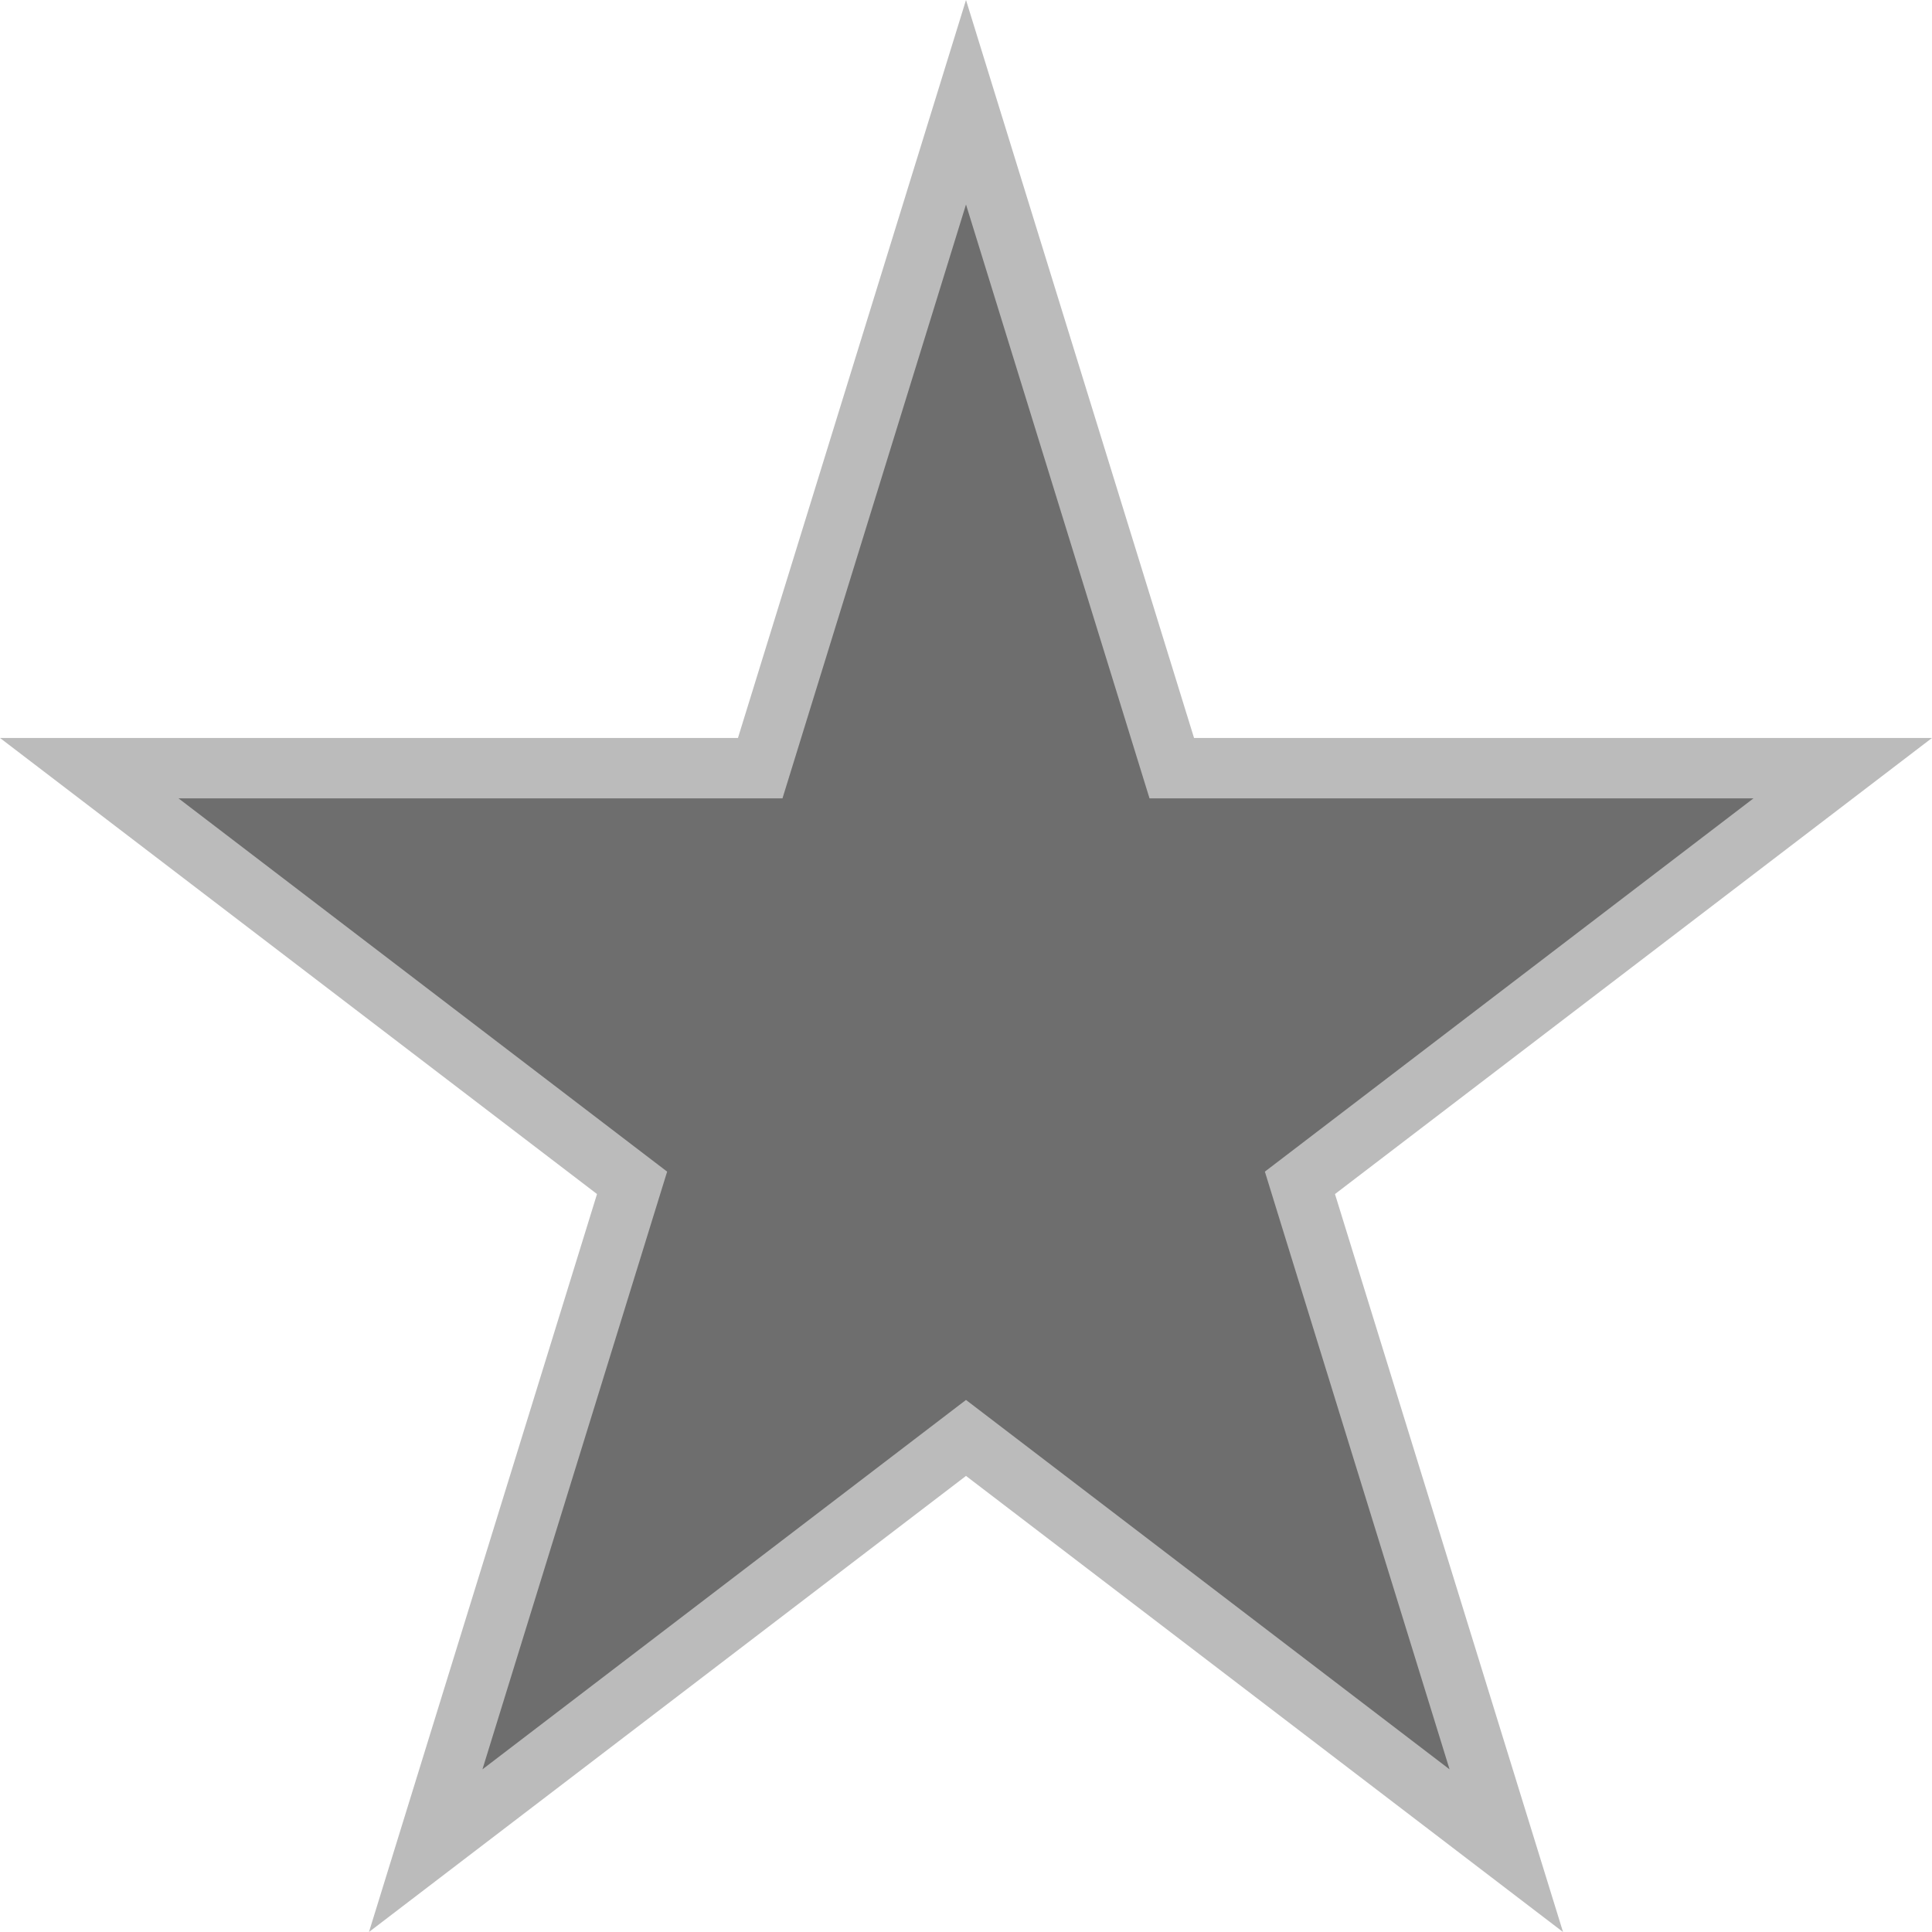
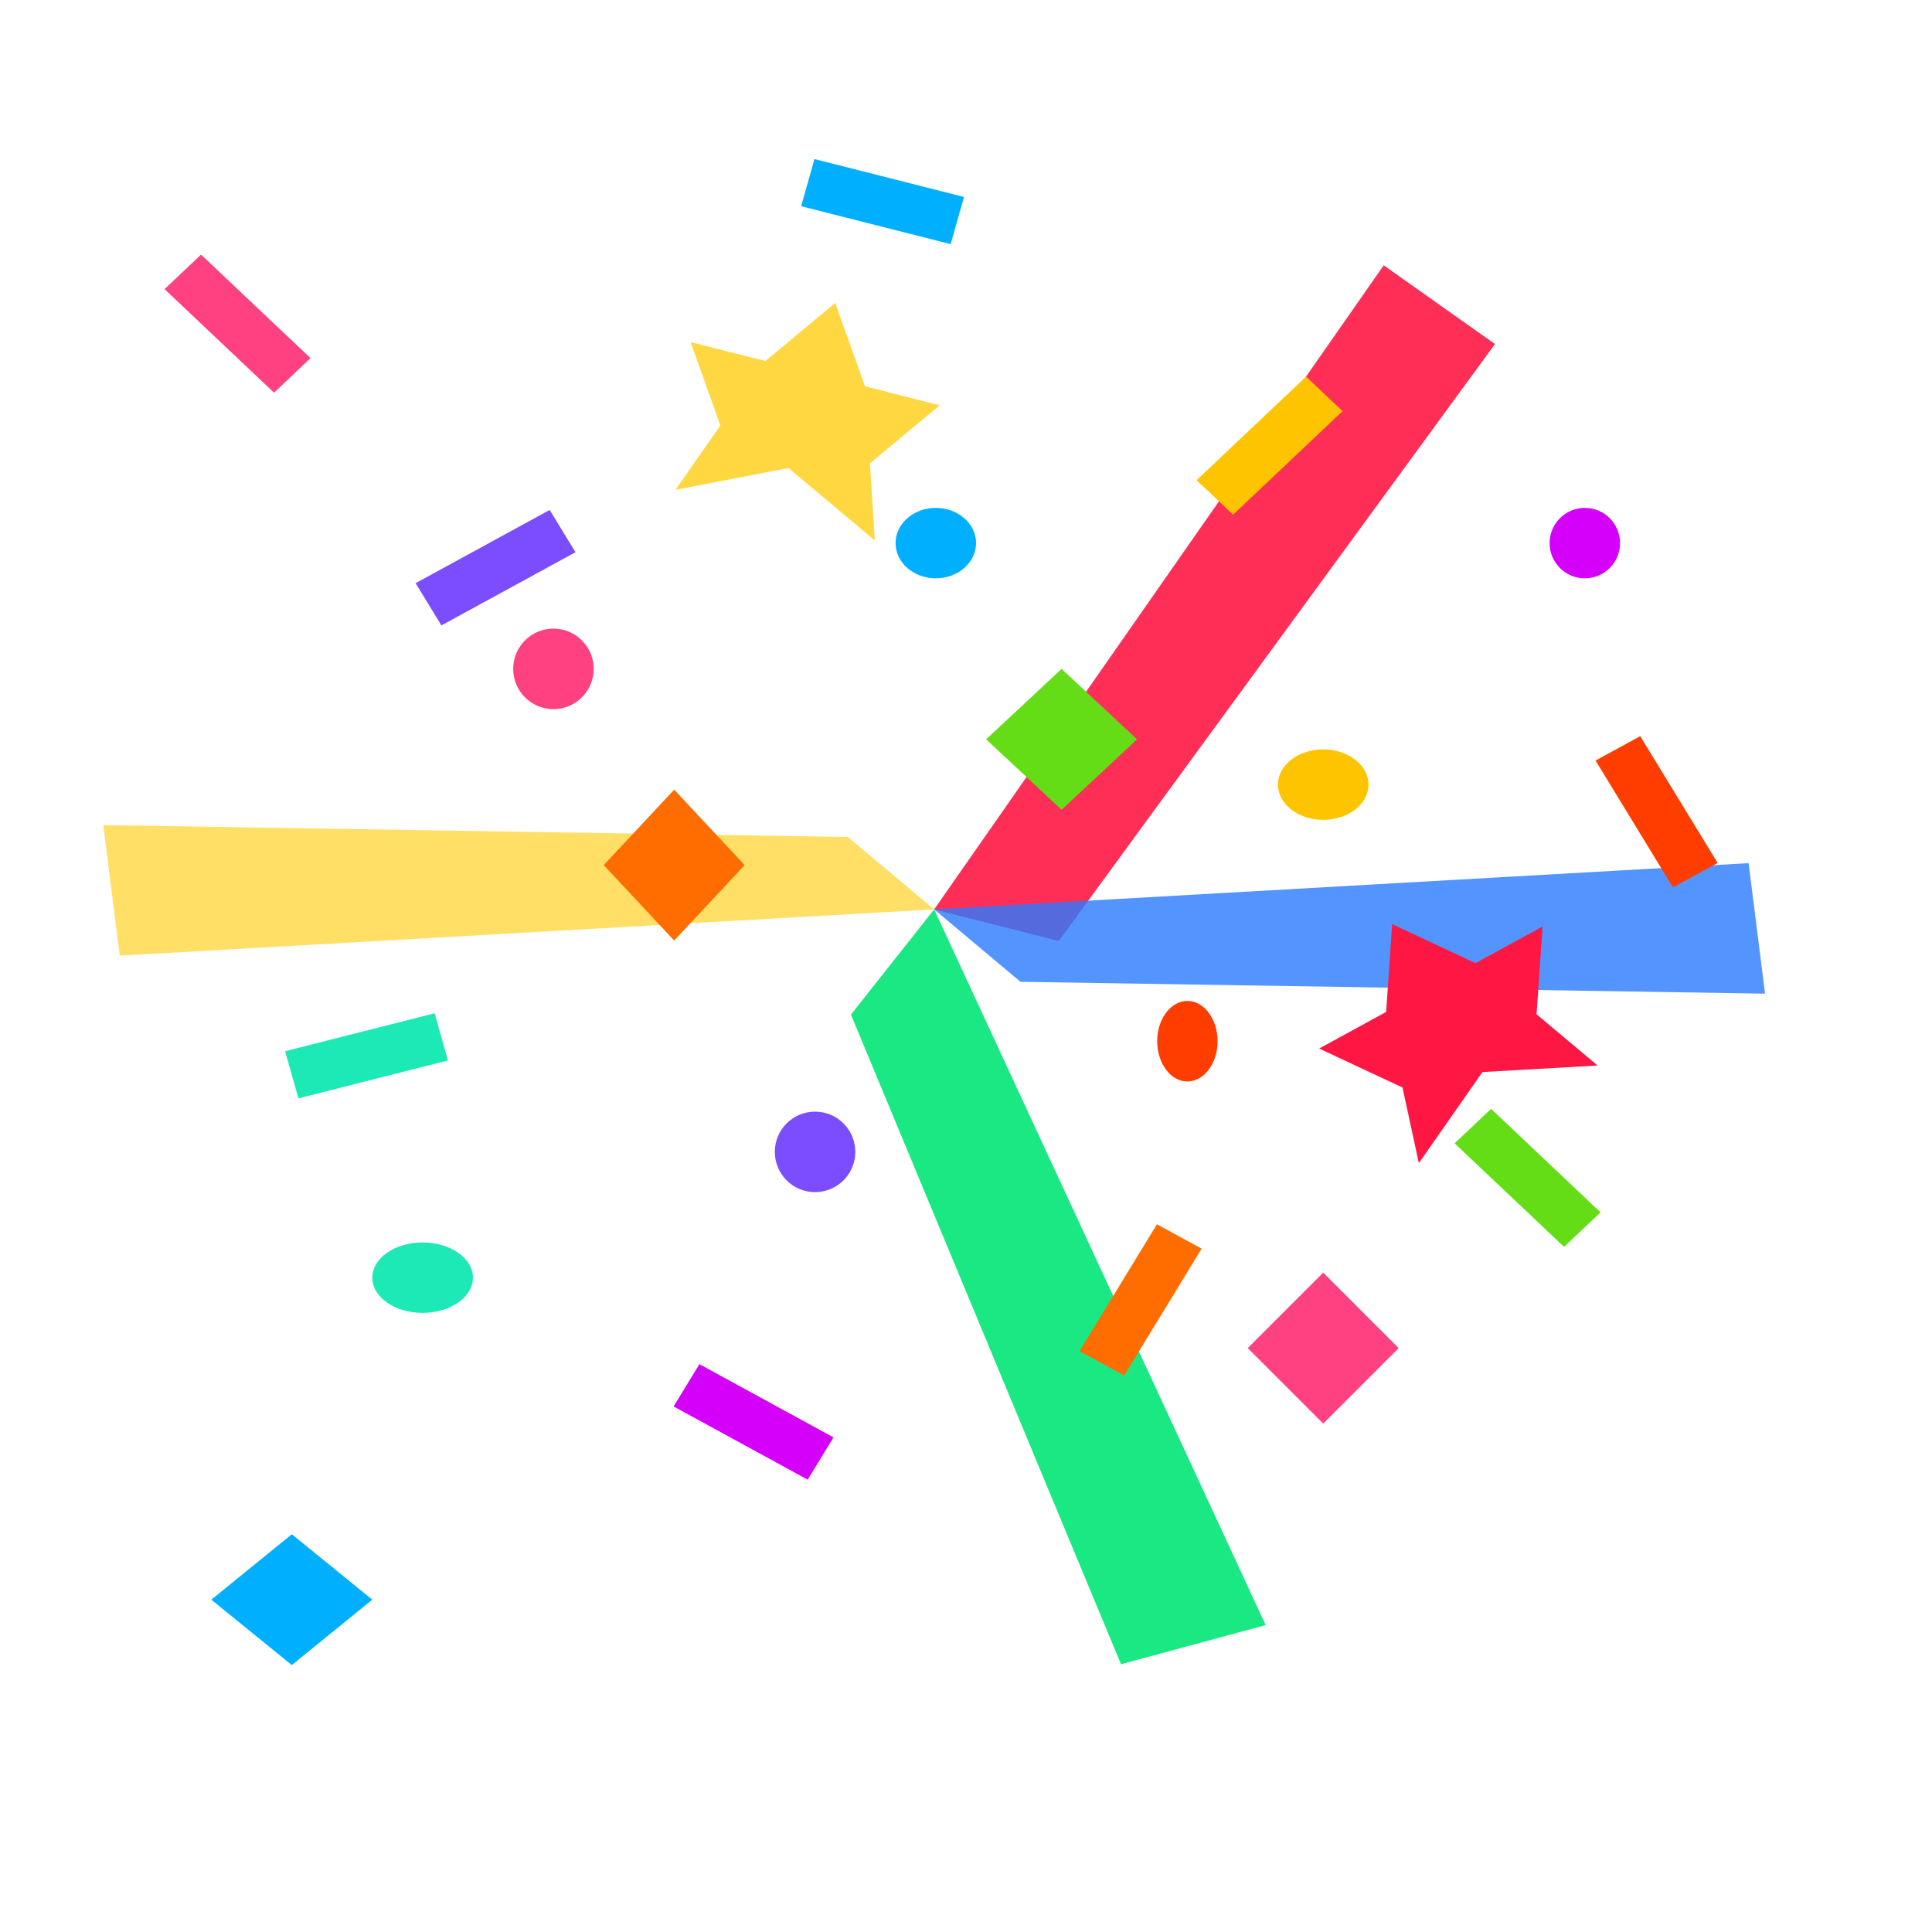
<svg xmlns="http://www.w3.org/2000/svg" width="192" height="192" viewBox="0 0 192 192" fill="none">
-   <path d="M96 10.161L115.796 74.223L116.45 76.338H118.663H183.131L130.848 116.279L129.185 117.549L129.802 119.548L149.694 183.918L97.821 144.291L96 142.9L94.179 144.291L42.306 183.918L62.197 119.548L62.815 117.549L61.152 116.279L8.869 76.338H73.338H75.55L76.204 74.223L96 10.161Z" fill="#6E6E6E" stroke="#BBBBBB" stroke-width="6" />
+   <path opacity="0.9" d="M92.836 90.373L137.512 26.366L148.569 34.19L105.22 93.512L92.836 90.373Z" fill="#FF1744" />
+   <path opacity="0.8" d="M92.836 90.373L173.774 85.778L175.409 98.748L101.416 97.57L92.836 90.373Z" fill="#2979FF" />
+   <path opacity="0.9" d="M92.836 90.373L125.78 161.499L111.405 165.389L84.565 100.832L92.836 90.373Z" fill="#00E676" />
+   <path opacity="0.8" d="M92.836 90.373L11.899 94.969L10.264 81.999L84.257 83.177L92.836 90.373Z" fill="#FFD740" />
+   <path d="M30.859 35.592L19.98 25.302L16.354 28.732L27.232 39.022L30.859 35.592Z" fill="#FF4081" />
+   <path d="M54.627 50.678L41.303 57.954L43.867 62.155L57.191 54.879L54.627 50.678Z" fill="#7C4DFF" />
+   <path d="M95.802 19.575L80.942 15.808L79.615 20.494L94.475 24.261L95.802 19.575Z" fill="#00B0FF" />
+   <path d="M129.796 37.429L118.917 47.719L122.543 51.15L133.422 40.859L129.796 37.429Z" fill="#FFC400" />
+   <path d="M170.697 85.76L163.005 73.157L158.564 75.583L166.256 88.186L170.697 85.76Z" fill="#FF3D00" />
+   <path d="M43.193 100.7L28.333 104.467L29.66 109.152L44.52 105.386L43.193 100.7Z" fill="#1DE9B6" />
+   <path d="M82.832 142.846L69.508 135.57L66.944 139.771L80.267 147.047L82.832 142.846Z" fill="#D500F9" />
+   <path d="M114.975 121.667L107.282 134.27L111.723 136.695L119.416 124.092L114.975 121.667Z" fill="#FF6D00" />
+   <path d="M159.062 120.484L148.184 110.193L144.558 113.624L155.436 123.914L159.062 120.484Z" fill="#64DD17" />
+   <path d="M55 70.473C57.209 70.473 59 68.682 59 66.473C59 64.264 57.209 62.473 55 62.473C52.791 62.473 51 64.264 51 66.473C51 68.682 52.791 70.473 55 70.473Z" fill="#FF4081" />
+   <path d="M93 57.473C95.209 57.473 97 55.906 97 53.973C97 52.04 95.209 50.473 93 50.473C90.791 50.473 89 52.04 89 53.973C89 55.906 90.791 57.473 93 57.473Z" fill="#00B0FF" />
+   <path d="M131.5 81.473C133.985 81.473 136 79.906 136 77.973C136 76.04 133.985 74.473 131.5 74.473C129.015 74.473 127 76.04 127 77.973C127 79.906 129.015 81.473 131.5 81.473Z" fill="#FFC400" />
+   <path d="M81 118.473C83.209 118.473 85 116.682 85 114.473C85 112.264 83.209 110.473 81 110.473C78.791 110.473 77 112.264 77 114.473C77 116.682 78.791 118.473 81 118.473Z" fill="#7C4DFF" />
+   <path d="M118 107.473C119.657 107.473 121 105.682 121 103.473C121 101.264 119.657 99.473 118 99.473C116.343 99.473 115 101.264 115 103.473C115 105.682 116.343 107.473 118 107.473Z" fill="#FF3D00" />
+   <path d="M42 130.473C44.761 130.473 47 128.906 47 126.973C47 125.04 44.761 123.473 42 123.473C39.239 123.473 37 125.04 37 126.973C37 128.906 39.239 130.473 42 130.473Z" fill="#1DE9B6" />
+   <path d="M157.5 57.473C159.433 57.473 161 55.906 161 53.973C161 52.04 159.433 50.473 157.5 50.473C155.567 50.473 154 52.04 154 53.973C154 55.906 155.567 57.473 157.5 57.473Z" fill="#D500F9" />
+   <path d="M67 78.473L74 85.973L67 93.473L60 85.973L67 78.473Z" fill="#FF6D00" />
+   <path d="M105.5 66.473L113 73.473L105.5 80.473L98 73.473L105.5 66.473Z" fill="#64DD17" />
+   <path d="M131.5 126.473L139 133.973L131.5 141.473L124 133.973L131.5 126.473Z" fill="#FF4081" />
+   <path d="M29 152.473L37 158.973L29 165.473L21 158.973L29 152.473Z" fill="#00B0FF" />
+   <path d="M83.002 30.108L85.965 38.392L93.395 40.276L86.451 46.049L86.936 53.705L78.357 46.508L67.123 48.683L71.59 42.282L68.628 33.998L76.058 35.881L83.002 30.108Z" fill="#FFD740" />
+   <path d="M138.349 91.836L146.636 95.712L153.298 92.074L152.703 100.801L158.769 105.889L147.323 106.539L141.005 115.591L139.379 108.077L131.092 104.201L137.754 100.563L138.349 91.836Z" fill="#FF1744" />
</svg>
